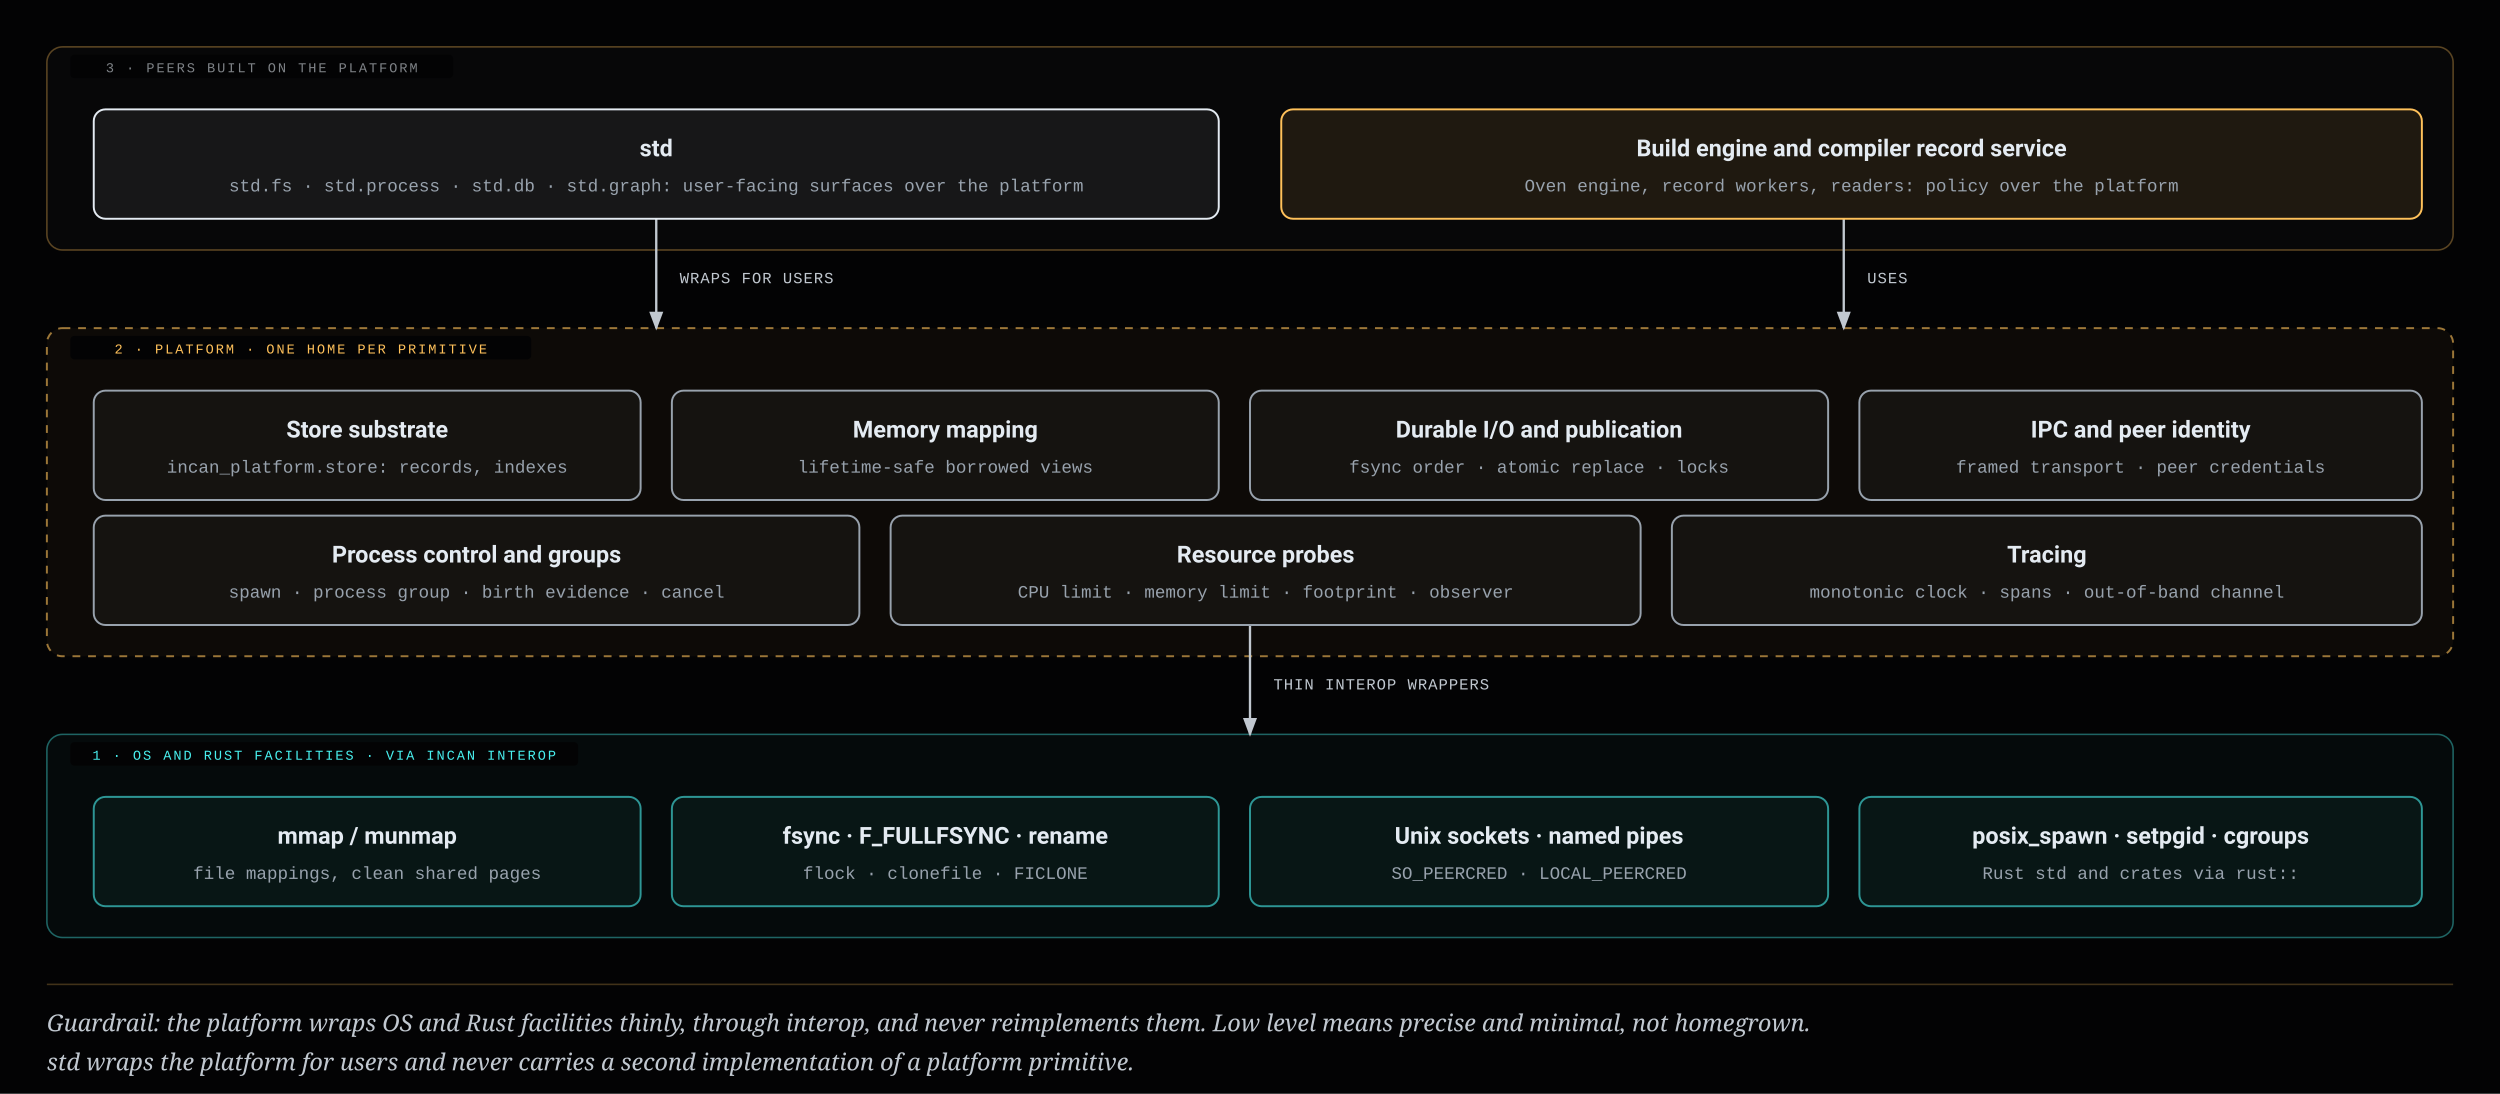
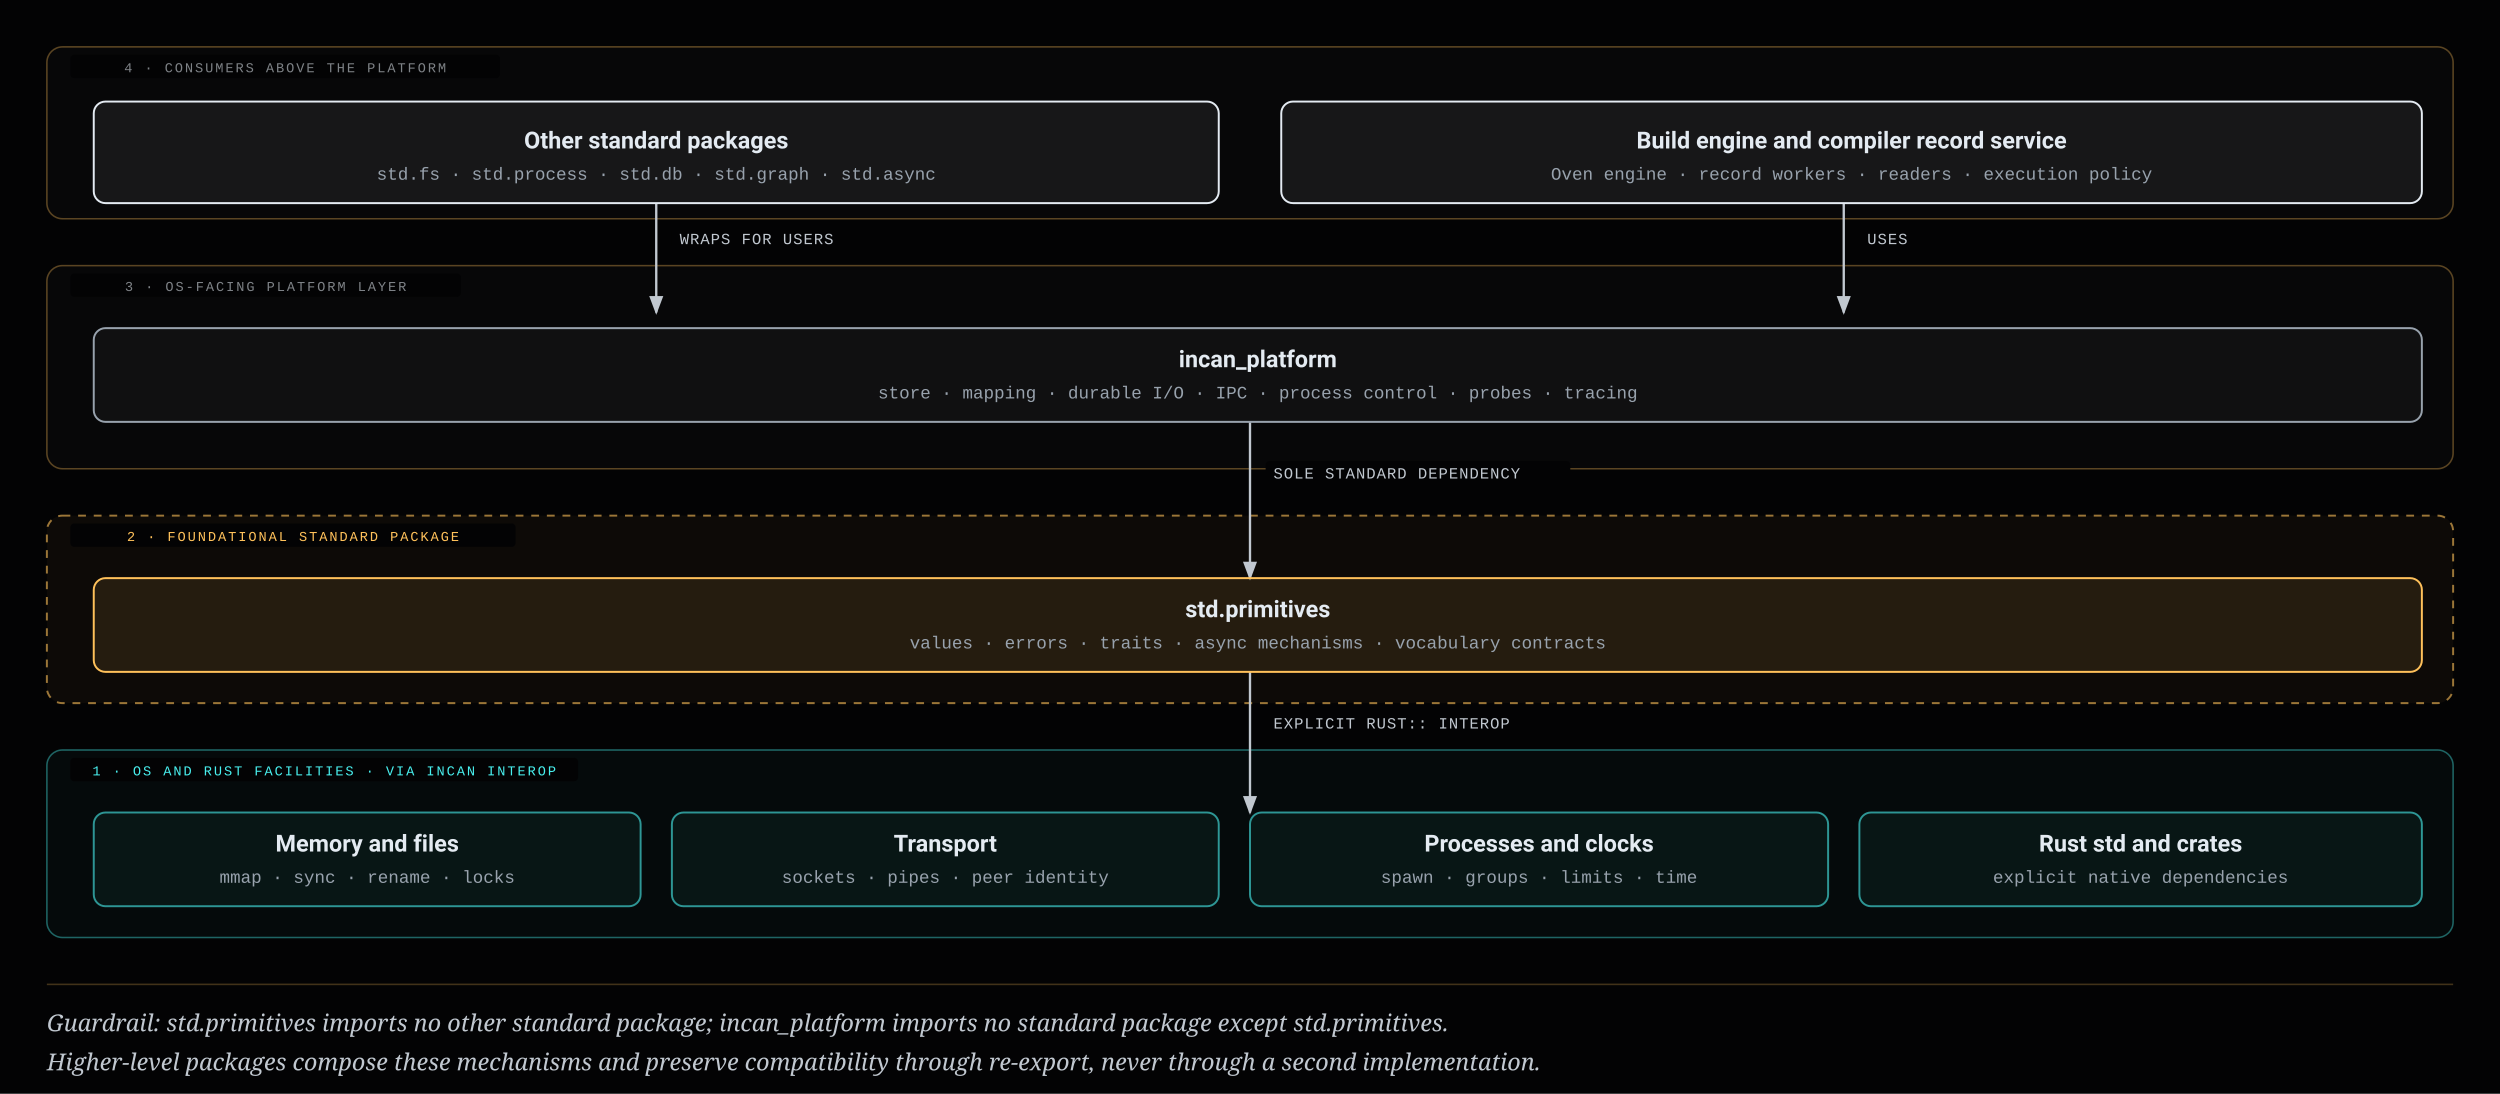
<svg xmlns="http://www.w3.org/2000/svg" viewBox="0 0 1280 560" role="img" aria-labelledby="dd0013-layers-title dd0013-layers-desc">
  <defs>
    <style>
.dd13-n{fill:#e4ebf2;font-family:'Exo 2',Roboto,'Noto Sans','Helvetica Neue',Arial,sans-serif;font-size:12px;font-weight:600}
.dd13-s{fill:#98a2ad;font-family:'SFMono-Regular','Cascadia Code','Liberation Mono',monospace;font-size:9px}
.dd13-t{fill:rgba(228,235,242,0.55);font-family:'SFMono-Regular','Cascadia Code','Liberation Mono',monospace;font-size:7px;letter-spacing:0.14em}
.dd13-ta{fill:#ffc15a;font-family:'SFMono-Regular','Cascadia Code','Liberation Mono',monospace;font-size:7px;letter-spacing:0.14em}
.dd13-tc{fill:#48f0ef;font-family:'SFMono-Regular','Cascadia Code','Liberation Mono',monospace;font-size:7px;letter-spacing:0.14em}
.dd13-l{fill:#c1c8d0;font-family:'SFMono-Regular','Cascadia Code','Liberation Mono',monospace;font-size:8px;letter-spacing:0.06em}
.dd13-i{fill:#c1c8d0;font-family:Brawler,Georgia,serif;font-size:12px;font-style:italic}
.dd13-c{text-anchor:middle}
.dd13-m{fill:#030304}
.dd13-box{fill:rgba(228,235,242,0.07);stroke:#e4ebf2;stroke-width:1}
.dd13-store{fill:rgba(228,235,242,0.04);stroke:#98a2ad;stroke-width:1}
.dd13-focal{fill:rgba(255,193,90,0.10);stroke:#ffc15a;stroke-width:1}
.dd13-ext{fill:rgba(72,240,239,0.05);stroke:rgba(72,240,239,0.60);stroke-width:1}
.dd13-dim{fill:rgba(228,235,242,0.02);stroke:rgba(228,235,242,0.30);stroke-width:1;stroke-dasharray:4 3}
.dd13-zone{fill:rgba(228,235,242,0.02);stroke:rgba(255,193,90,0.34);stroke-width:0.8}
.dd13-zonea{fill:rgba(255,193,90,0.04);stroke:rgba(255,193,90,0.60);stroke-width:1;stroke-dasharray:4 4}
.dd13-zonec{fill:rgba(72,240,239,0.03);stroke:rgba(72,240,239,0.40);stroke-width:0.8}
.dd13-w{fill:none;stroke:#c1c8d0;stroke-width:1.2}
.dd13-wa{fill:none;stroke:#ffc15a;stroke-width:1.4}
.dd13-wc{fill:none;stroke:#48f0ef;stroke-width:1.2}
.dd13-d{stroke-dasharray:4 3}
.dd13-rule{stroke:rgba(255,193,90,0.25);stroke-width:0.8}
</style>
    <marker id="dd0013e-arrow" markerWidth="8" markerHeight="6" refX="7" refY="3" orient="auto">
      <polygon points="0 0, 8 3, 0 6" fill="#c1c8d0" />
    </marker>
  </defs>
  <rect width="100%" height="100%" fill="#030304" />
-   <rect x="24" y="24" width="1232" height="104" rx="8" class="dd13-zone" />
-   <rect x="36" y="28" width="196" height="12" rx="2" class="dd13-m" />
-   <text x="134" y="37" class="dd13-t dd13-c">3 · PEERS BUILT ON THE PLATFORM</text>
-   <rect x="24" y="168" width="1232" height="168" rx="8" class="dd13-zonea" />
-   <rect x="36" y="172" width="236" height="12" rx="2" class="dd13-m" />
-   <text x="154" y="181" class="dd13-ta dd13-c">2 · PLATFORM · ONE HOME PER PRIMITIVE</text>
-   <rect x="24" y="376" width="1232" height="104" rx="8" class="dd13-zonec" />
-   <rect x="36" y="380" width="260" height="12" rx="2" class="dd13-m" />
-   <text x="166" y="389" class="dd13-tc dd13-c">1 · OS AND RUST FACILITIES · VIA INCAN INTEROP</text>
-   <path d="M336,112 V168" class="dd13-w" marker-end="url(#dd0013e-arrow)" />
-   <rect x="344" y="136" width="124" height="12" rx="2" class="dd13-m" />
-   <text x="348" y="145" class="dd13-l">WRAPS FOR USERS</text>
-   <path d="M944,112 V168" class="dd13-w" marker-end="url(#dd0013e-arrow)" />
-   <rect x="952" y="136" width="60" height="12" rx="2" class="dd13-m" />
-   <text x="956" y="145" class="dd13-l">USES</text>
-   <path d="M640,320 V376" class="dd13-w" marker-end="url(#dd0013e-arrow)" />
-   <rect x="648" y="344" width="148" height="12" rx="2" class="dd13-m" />
-   <text x="652" y="353" class="dd13-l">THIN INTEROP WRAPPERS</text>
-   <rect x="48" y="56" width="576" height="56" rx="6" class="dd13-box" />
-   <text x="336" y="80" class="dd13-n dd13-c">std</text>
-   <text x="336" y="98" class="dd13-s dd13-c">std.fs · std.process · std.db · std.graph: user-facing surfaces over the platform</text>
-   <rect x="656" y="56" width="584" height="56" rx="6" class="dd13-focal" />
-   <text x="948" y="80" class="dd13-n dd13-c">Build engine and compiler record service</text>
-   <text x="948" y="98" class="dd13-s dd13-c">Oven engine, record workers, readers: policy over the platform</text>
-   <rect x="48" y="200" width="280" height="56" rx="6" class="dd13-store" />
-   <text x="188" y="224" class="dd13-n dd13-c">Store substrate</text>
-   <text x="188" y="242" class="dd13-s dd13-c">incan_platform.store: records, indexes</text>
-   <rect x="344" y="200" width="280" height="56" rx="6" class="dd13-store" />
-   <text x="484" y="224" class="dd13-n dd13-c">Memory mapping</text>
-   <text x="484" y="242" class="dd13-s dd13-c">lifetime-safe borrowed views</text>
-   <rect x="640" y="200" width="296" height="56" rx="6" class="dd13-store" />
-   <text x="788" y="224" class="dd13-n dd13-c">Durable I/O and publication</text>
-   <text x="788" y="242" class="dd13-s dd13-c">fsync order · atomic replace · locks</text>
-   <rect x="952" y="200" width="288" height="56" rx="6" class="dd13-store" />
-   <text x="1096" y="224" class="dd13-n dd13-c">IPC and peer identity</text>
-   <text x="1096" y="242" class="dd13-s dd13-c">framed transport · peer credentials</text>
-   <rect x="48" y="264" width="392" height="56" rx="6" class="dd13-store" />
-   <text x="244" y="288" class="dd13-n dd13-c">Process control and groups</text>
-   <text x="244" y="306" class="dd13-s dd13-c">spawn · process group · birth evidence · cancel</text>
-   <rect x="456" y="264" width="384" height="56" rx="6" class="dd13-store" />
-   <text x="648" y="288" class="dd13-n dd13-c">Resource probes</text>
-   <text x="648" y="306" class="dd13-s dd13-c">CPU limit · memory limit · footprint · observer</text>
-   <rect x="856" y="264" width="384" height="56" rx="6" class="dd13-store" />
-   <text x="1048" y="288" class="dd13-n dd13-c">Tracing</text>
-   <text x="1048" y="306" class="dd13-s dd13-c">monotonic clock · spans · out-of-band channel</text>
-   <rect x="48" y="408" width="280" height="56" rx="6" class="dd13-ext" />
-   <text x="188" y="432" class="dd13-n dd13-c">mmap / munmap</text>
-   <text x="188" y="450" class="dd13-s dd13-c">file mappings, clean shared pages</text>
-   <rect x="344" y="408" width="280" height="56" rx="6" class="dd13-ext" />
-   <text x="484" y="432" class="dd13-n dd13-c">fsync · F_FULLFSYNC · rename</text>
-   <text x="484" y="450" class="dd13-s dd13-c">flock · clonefile · FICLONE</text>
-   <rect x="640" y="408" width="296" height="56" rx="6" class="dd13-ext" />
-   <text x="788" y="432" class="dd13-n dd13-c">Unix sockets · named pipes</text>
-   <text x="788" y="450" class="dd13-s dd13-c">SO_PEERCRED · LOCAL_PEERCRED</text>
-   <rect x="952" y="408" width="288" height="56" rx="6" class="dd13-ext" />
-   <text x="1096" y="432" class="dd13-n dd13-c">posix_spawn · setpgid · cgroups</text>
-   <text x="1096" y="450" class="dd13-s dd13-c">Rust std and crates via rust::</text>
+   <rect x="24" y="24" width="1232" height="88" rx="8" class="dd13-zone" />
+   <rect x="36" y="28" width="220" height="12" rx="2" class="dd13-m" />
+   <text x="146" y="37" class="dd13-t dd13-c">4 · CONSUMERS ABOVE THE PLATFORM</text>
+   <rect x="24" y="136" width="1232" height="104" rx="8" class="dd13-zone" />
+   <rect x="36" y="140" width="200" height="12" rx="2" class="dd13-m" />
+   <text x="136" y="149" class="dd13-t dd13-c">3 · OS-FACING PLATFORM LAYER</text>
+   <rect x="24" y="264" width="1232" height="96" rx="8" class="dd13-zonea" />
+   <rect x="36" y="268" width="228" height="12" rx="2" class="dd13-m" />
+   <text x="150" y="277" class="dd13-ta dd13-c">2 · FOUNDATIONAL STANDARD PACKAGE</text>
+   <rect x="24" y="384" width="1232" height="96" rx="8" class="dd13-zonec" />
+   <rect x="36" y="388" width="260" height="12" rx="2" class="dd13-m" />
+   <text x="166" y="397" class="dd13-tc dd13-c">1 · OS AND RUST FACILITIES · VIA INCAN INTEROP</text>
+   <path d="M336,104 V160" class="dd13-w" marker-end="url(#dd0013e-arrow)" />
+   <rect x="344" y="116" width="124" height="12" rx="2" class="dd13-m" />
+   <text x="348" y="125" class="dd13-l">WRAPS FOR USERS</text>
+   <path d="M944,104 V160" class="dd13-w" marker-end="url(#dd0013e-arrow)" />
+   <rect x="952" y="116" width="60" height="12" rx="2" class="dd13-m" />
+   <text x="956" y="125" class="dd13-l">USES</text>
+   <path d="M640,216 V296" class="dd13-w" marker-end="url(#dd0013e-arrow)" />
+   <rect x="648" y="236" width="156" height="12" rx="2" class="dd13-m" />
+   <text x="652" y="245" class="dd13-l">SOLE STANDARD DEPENDENCY</text>
+   <path d="M640,344 V416" class="dd13-w" marker-end="url(#dd0013e-arrow)" />
+   <rect x="648" y="364" width="140" height="12" rx="2" class="dd13-m" />
+   <text x="652" y="373" class="dd13-l">EXPLICIT RUST:: INTEROP</text>
+   <rect x="48" y="52" width="576" height="52" rx="6" class="dd13-box" />
+   <text x="336" y="76" class="dd13-n dd13-c">Other standard packages</text>
+   <text x="336" y="92" class="dd13-s dd13-c">std.fs · std.process · std.db · std.graph · std.async</text>
+   <rect x="656" y="52" width="584" height="52" rx="6" class="dd13-box" />
+   <text x="948" y="76" class="dd13-n dd13-c">Build engine and compiler record service</text>
+   <text x="948" y="92" class="dd13-s dd13-c">Oven engine · record workers · readers · execution policy</text>
+   <rect x="48" y="168" width="1192" height="48" rx="6" class="dd13-store" />
+   <text x="644" y="188" class="dd13-n dd13-c">incan_platform</text>
+   <text x="644" y="204" class="dd13-s dd13-c">store · mapping · durable I/O · IPC · process control · probes · tracing</text>
+   <rect x="48" y="296" width="1192" height="48" rx="6" class="dd13-focal" />
+   <text x="644" y="316" class="dd13-n dd13-c">std.primitives</text>
+   <text x="644" y="332" class="dd13-s dd13-c">values · errors · traits · async mechanisms · vocabulary contracts</text>
+   <rect x="48" y="416" width="280" height="48" rx="6" class="dd13-ext" />
+   <text x="188" y="436" class="dd13-n dd13-c">Memory and files</text>
+   <text x="188" y="452" class="dd13-s dd13-c">mmap · sync · rename · locks</text>
+   <rect x="344" y="416" width="280" height="48" rx="6" class="dd13-ext" />
+   <text x="484" y="436" class="dd13-n dd13-c">Transport</text>
+   <text x="484" y="452" class="dd13-s dd13-c">sockets · pipes · peer identity</text>
+   <rect x="640" y="416" width="296" height="48" rx="6" class="dd13-ext" />
+   <text x="788" y="436" class="dd13-n dd13-c">Processes and clocks</text>
+   <text x="788" y="452" class="dd13-s dd13-c">spawn · groups · limits · time</text>
+   <rect x="952" y="416" width="288" height="48" rx="6" class="dd13-ext" />
+   <text x="1096" y="436" class="dd13-n dd13-c">Rust std and crates</text>
+   <text x="1096" y="452" class="dd13-s dd13-c">explicit native dependencies</text>
  <line x1="24" y1="504" x2="1256" y2="504" class="dd13-rule" />
-   <text x="24" y="528" class="dd13-i">Guardrail: the platform wraps OS and Rust facilities thinly, through interop, and never reimplements them. Low level means precise and minimal, not homegrown.</text>
-   <text x="24" y="548" class="dd13-i">std wraps the platform for users and never carries a second implementation of a platform primitive.</text>
+   <text x="24" y="528" class="dd13-i">Guardrail: std.primitives imports no other standard package; incan_platform imports no standard package except std.primitives.</text>
+   <text x="24" y="548" class="dd13-i">Higher-level packages compose these mechanisms and preserve compatibility through re-export, never through a second implementation.</text>
</svg>
